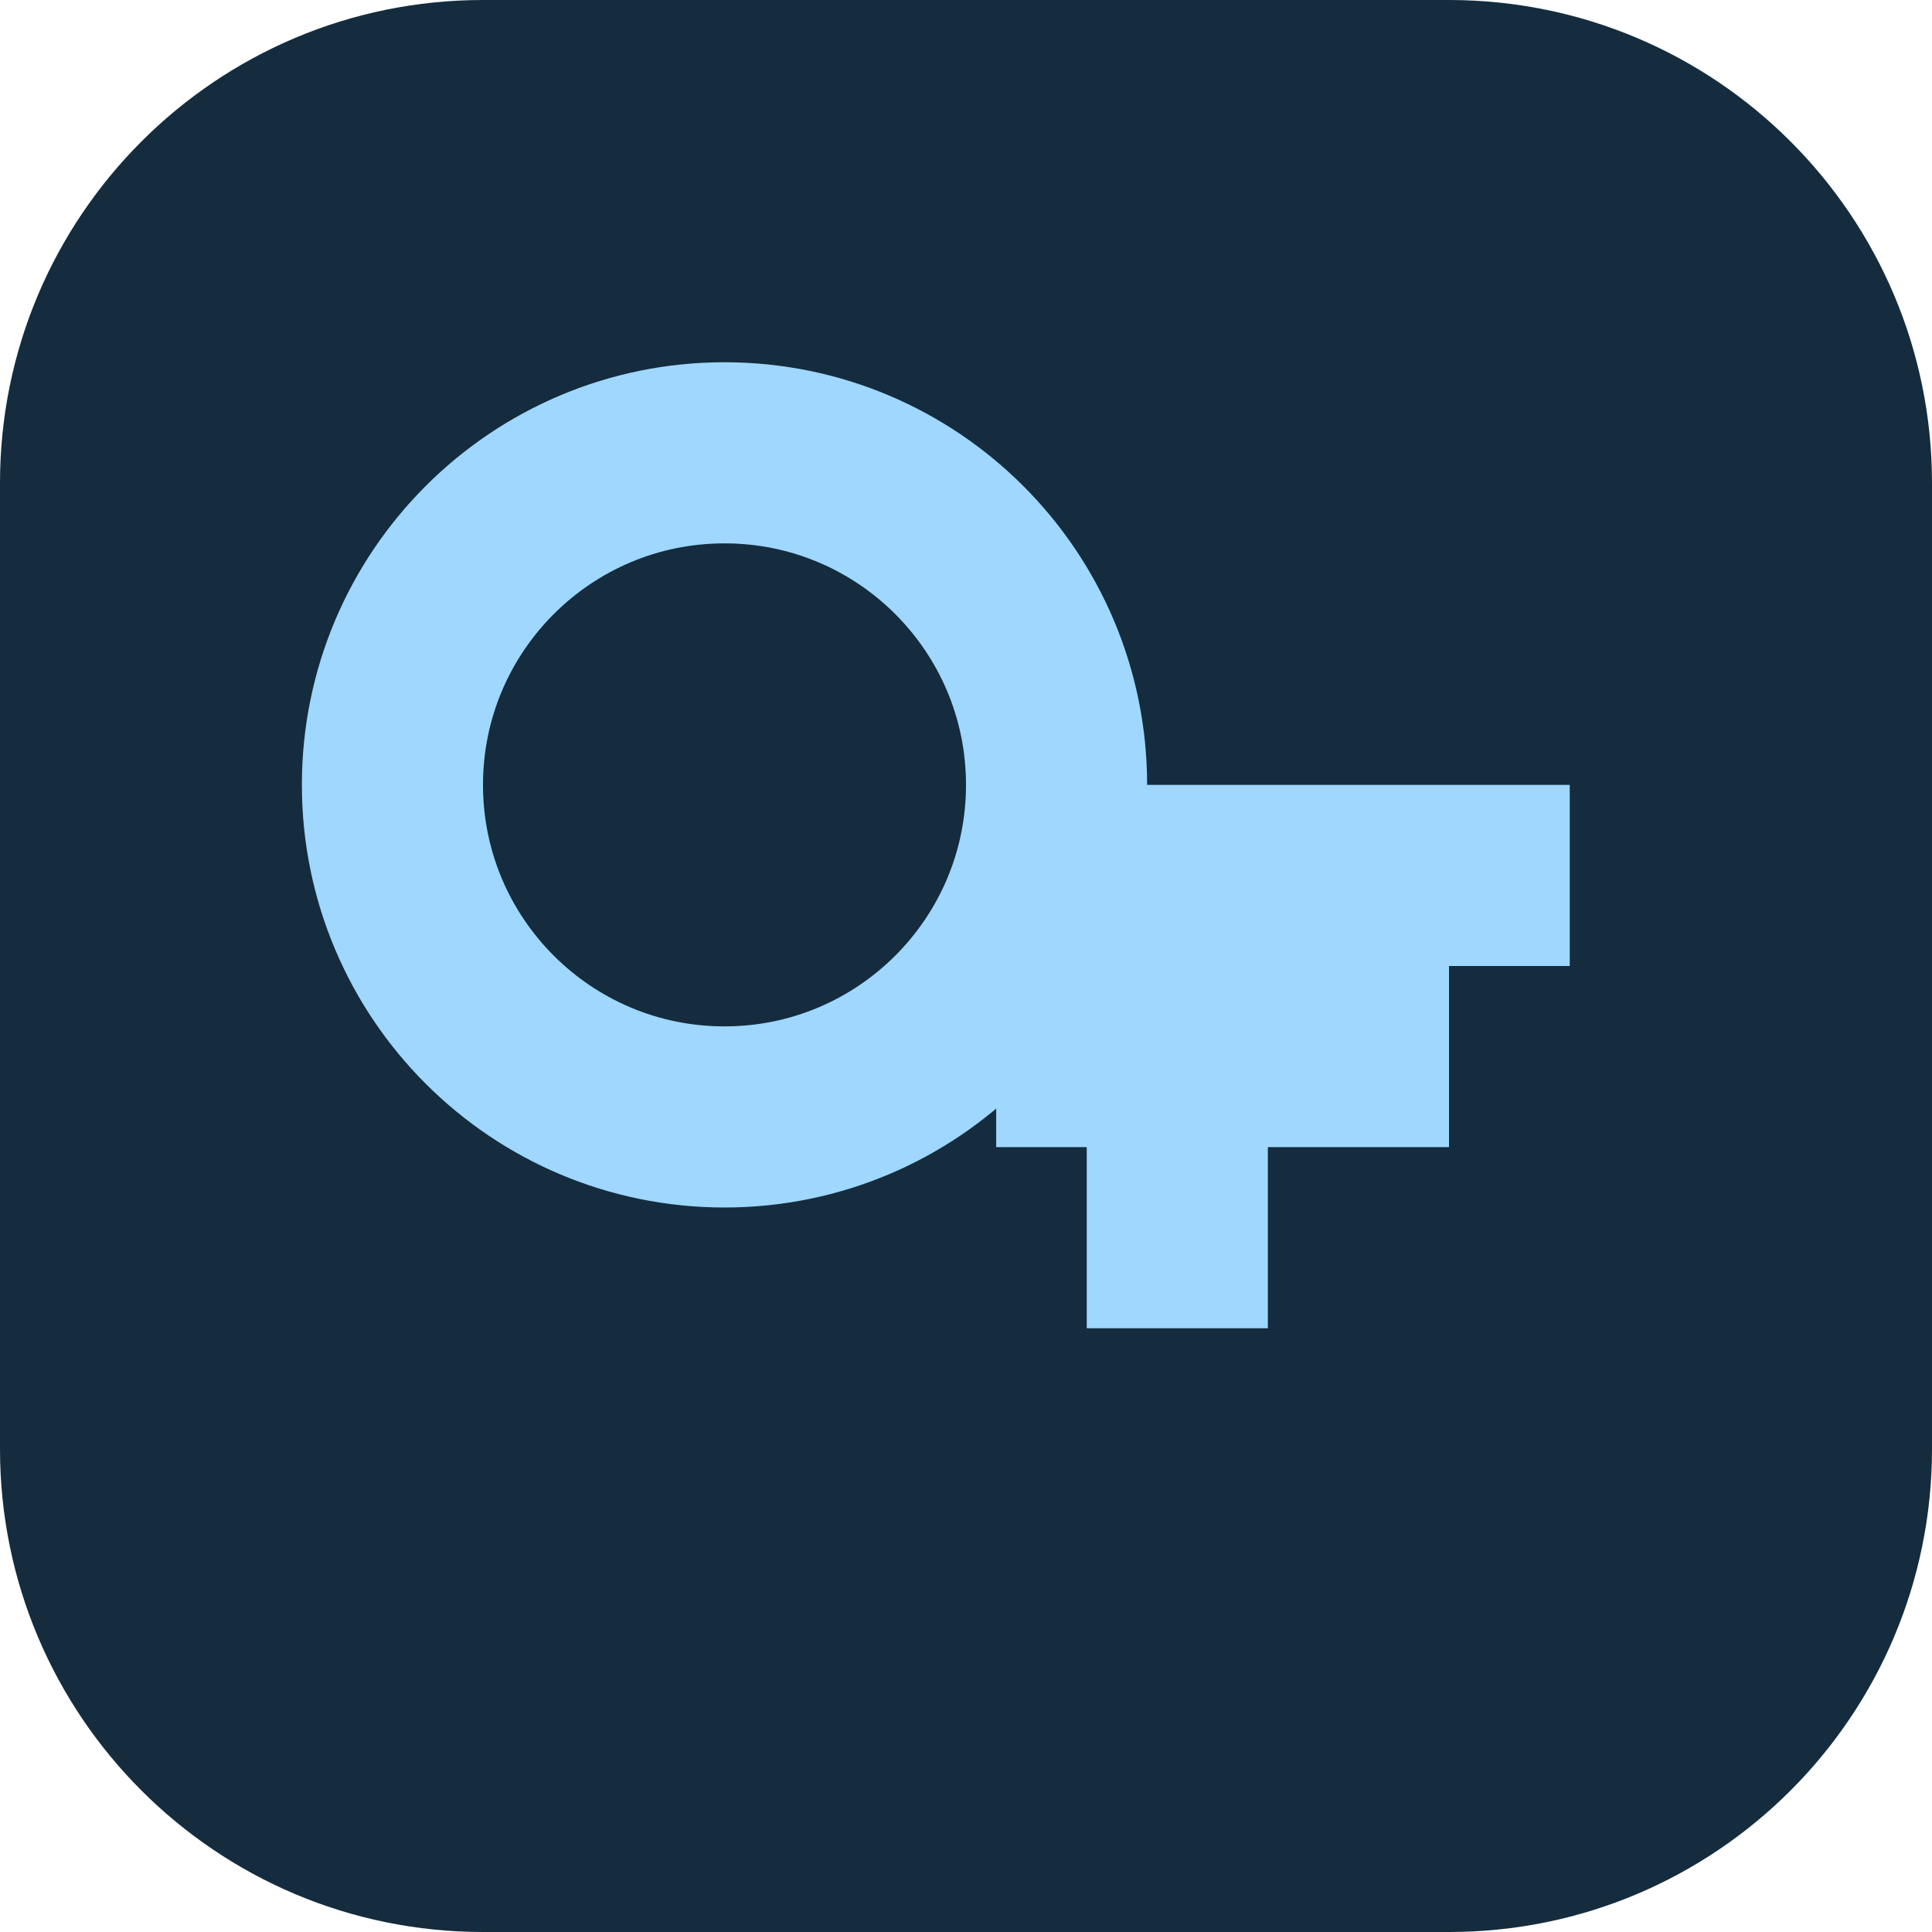
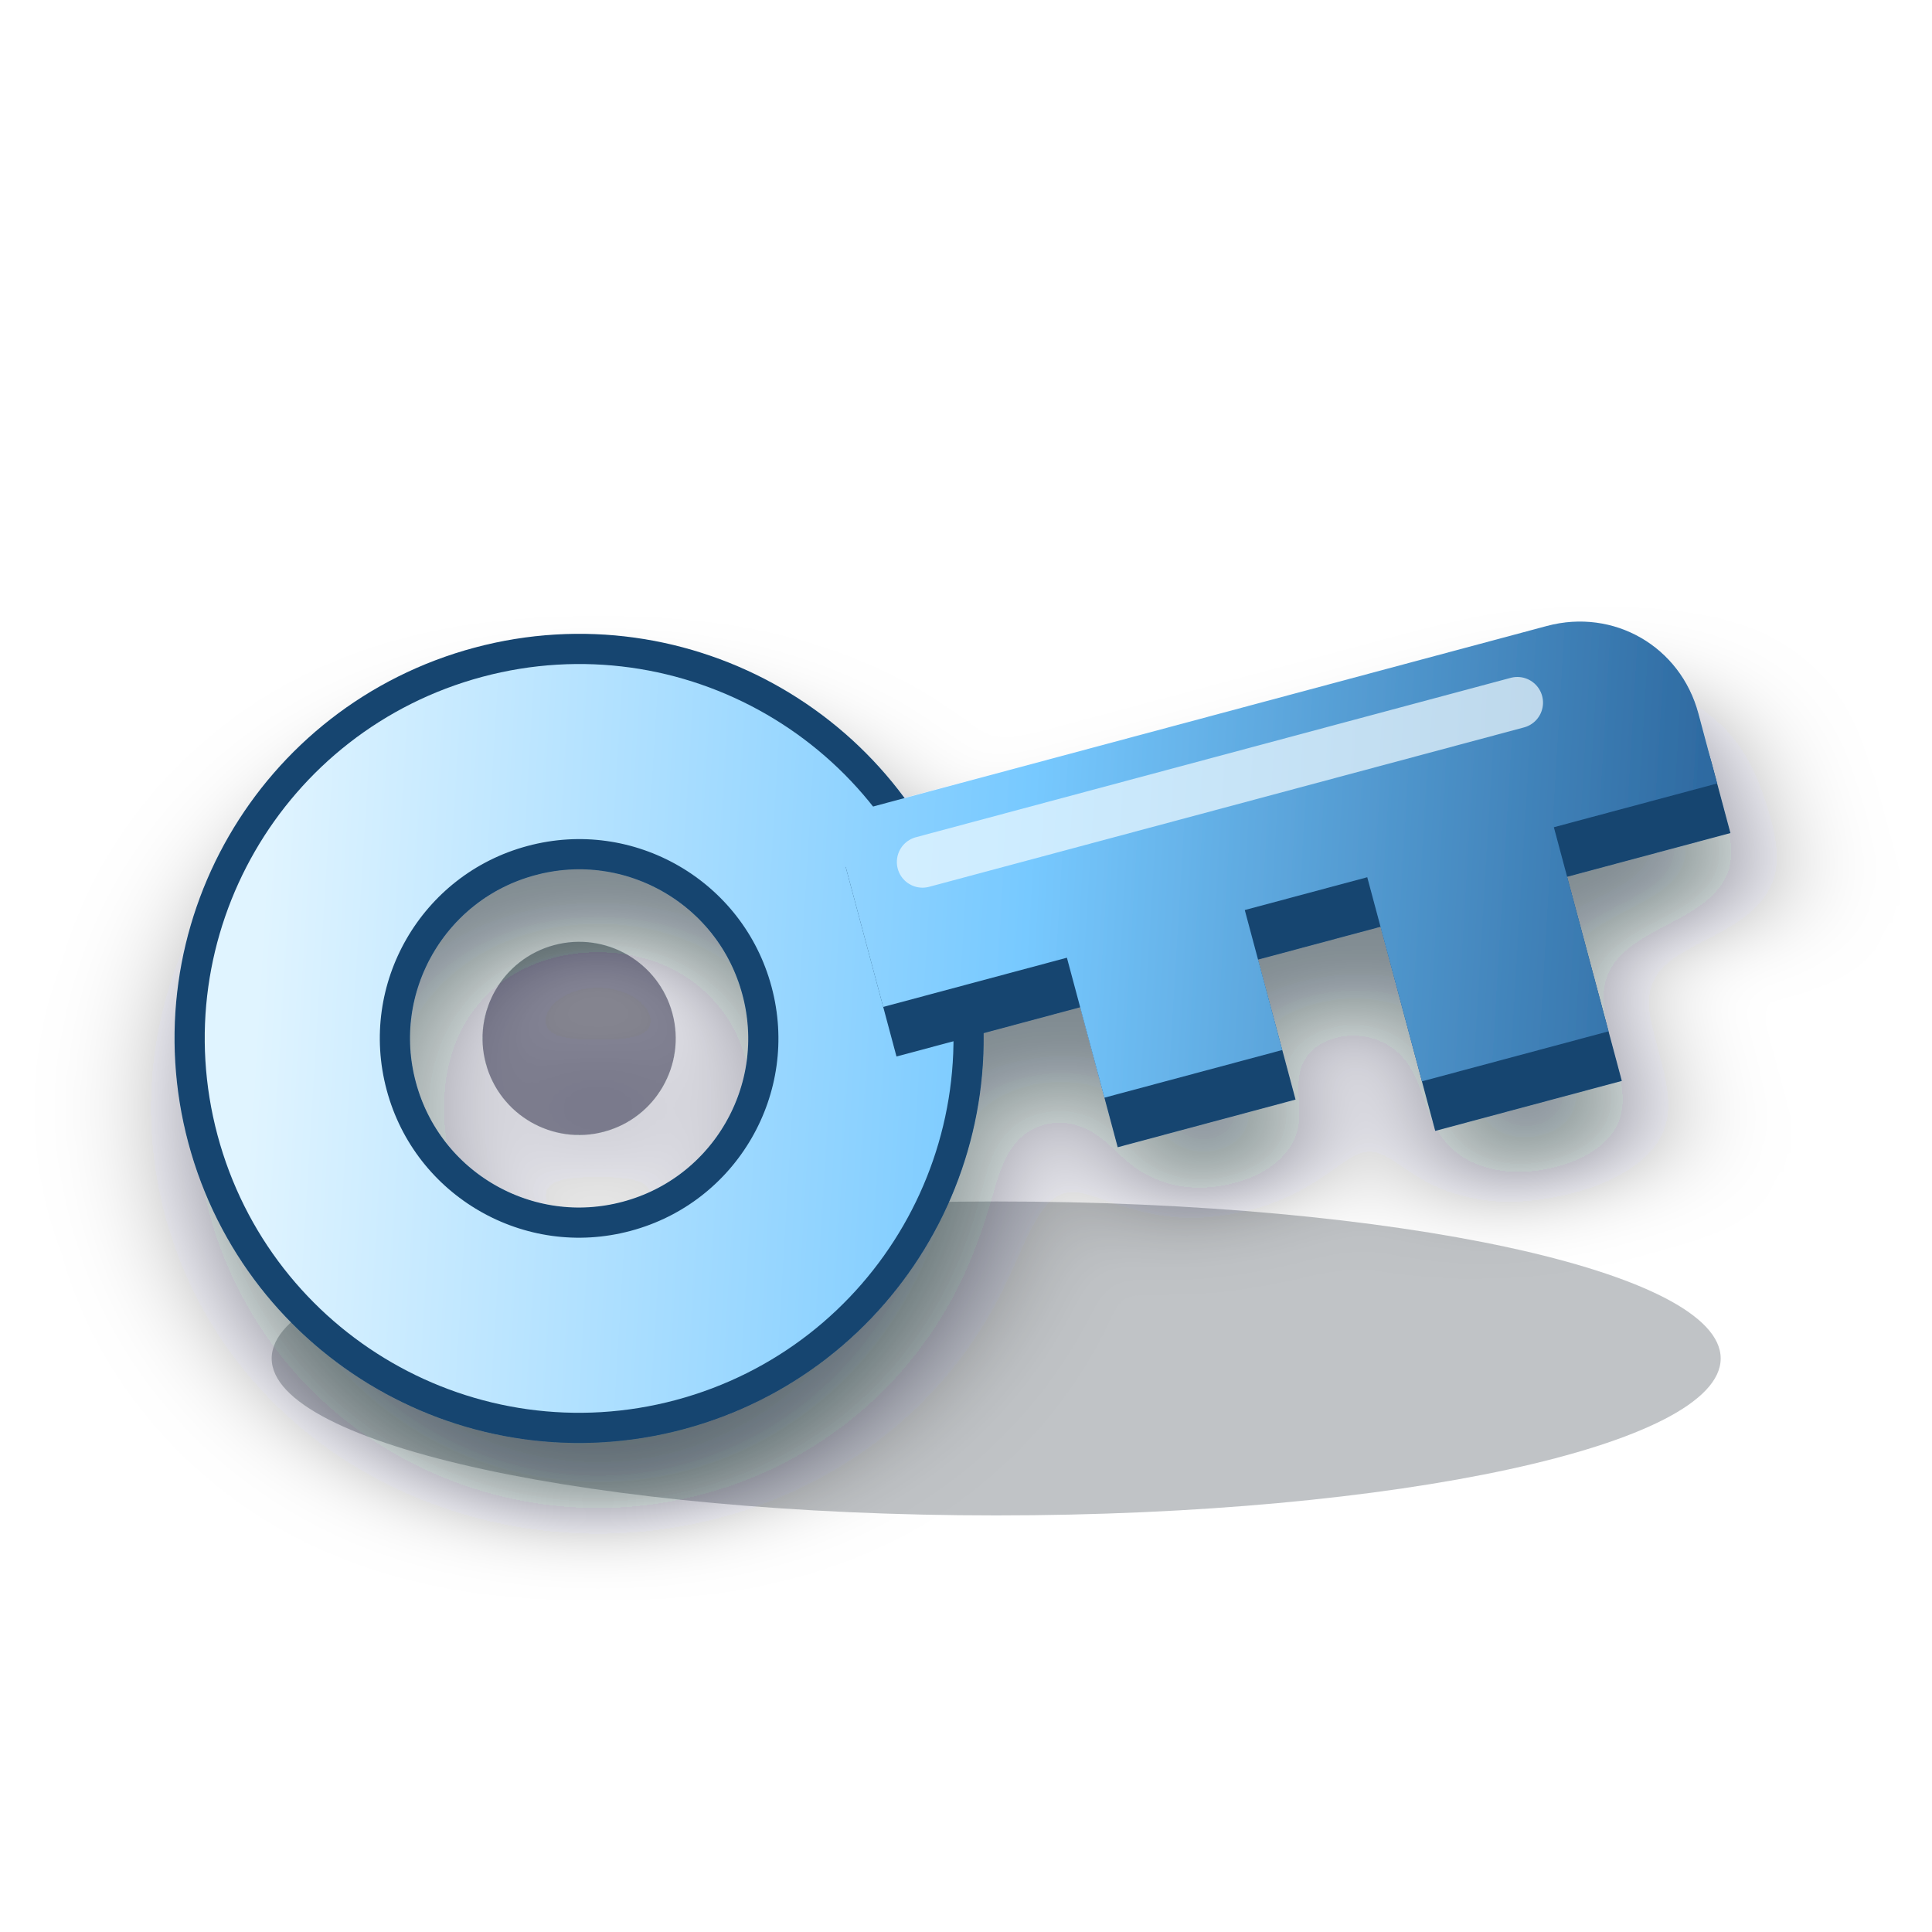
- <svg xmlns="http://www.w3.org/2000/svg" viewBox="0 0 32 32">
-   <rect width="32" height="32" rx="8" fill="#142c3e" />
-   <circle cx="12" cy="13" r="5.5" fill="none" stroke="#9fd7ff" stroke-width="3" />
-   <path d="M16.5 13h9.5v3h-2v3h-3v3h-3v-3h-1.5Z" fill="#9fd7ff" />
-   <circle cx="12" cy="13" r="1.6" fill="#142c3e" />
+ <svg xmlns="http://www.w3.org/2000/svg" width="64" height="64" viewBox="0 0 64 64">
+   <defs>
+     <linearGradient id="key-metal" x1="10" y1="24" x2="58" y2="40" gradientUnits="userSpaceOnUse">
+       <stop offset="0" stop-color="#e0f4ff" />
+       <stop offset="0.5" stop-color="#77c9ff" />
+       <stop offset="1" stop-color="#245d94" />
+     </linearGradient>
+     <filter id="key-shadow" x="-20%" y="-20%" width="140%" height="150%">
+       <feDropShadow dx="0" dy="2.4" stdDeviation="1.8" flood-color="#03101d" flood-opacity="0.5" />
+     </filter>
+   </defs>
+   <ellipse cx="33" cy="45" rx="24" ry="5.2" fill="#03101d" opacity="0.25" />
+   <g transform="rotate(-15 32 32)" filter="url(#key-shadow)">
+     <circle cx="19" cy="31" r="9.5" fill="none" stroke="#17446f" stroke-width="7.8" />
+     <circle cx="19" cy="31" r="9.5" fill="none" stroke="url(#key-metal)" stroke-width="5.8" />
+     <circle cx="19" cy="31" r="3.2" fill="#05111c" opacity="0.42" />
+     <path d="M29 27.8h24.5c2.3 0 4.1 1.8 4.1 4.1v2.4H52v7h-6.4v-7h-4.2v4.8h-6.1v-4.8H29z" fill="#17446f" />
+     <path d="M29 26.1h24.5c2.3 0 4.1 1.8 4.1 4.1v2.4H52v7h-6.4v-7h-4.2v4.8h-6.1v-4.8H29z" fill="url(#key-metal)" />
+     <path d="M31.5 28.3h20.4" fill="none" stroke="#effaff" stroke-width="1.7" stroke-linecap="round" opacity="0.72" />
+   </g>
</svg>
